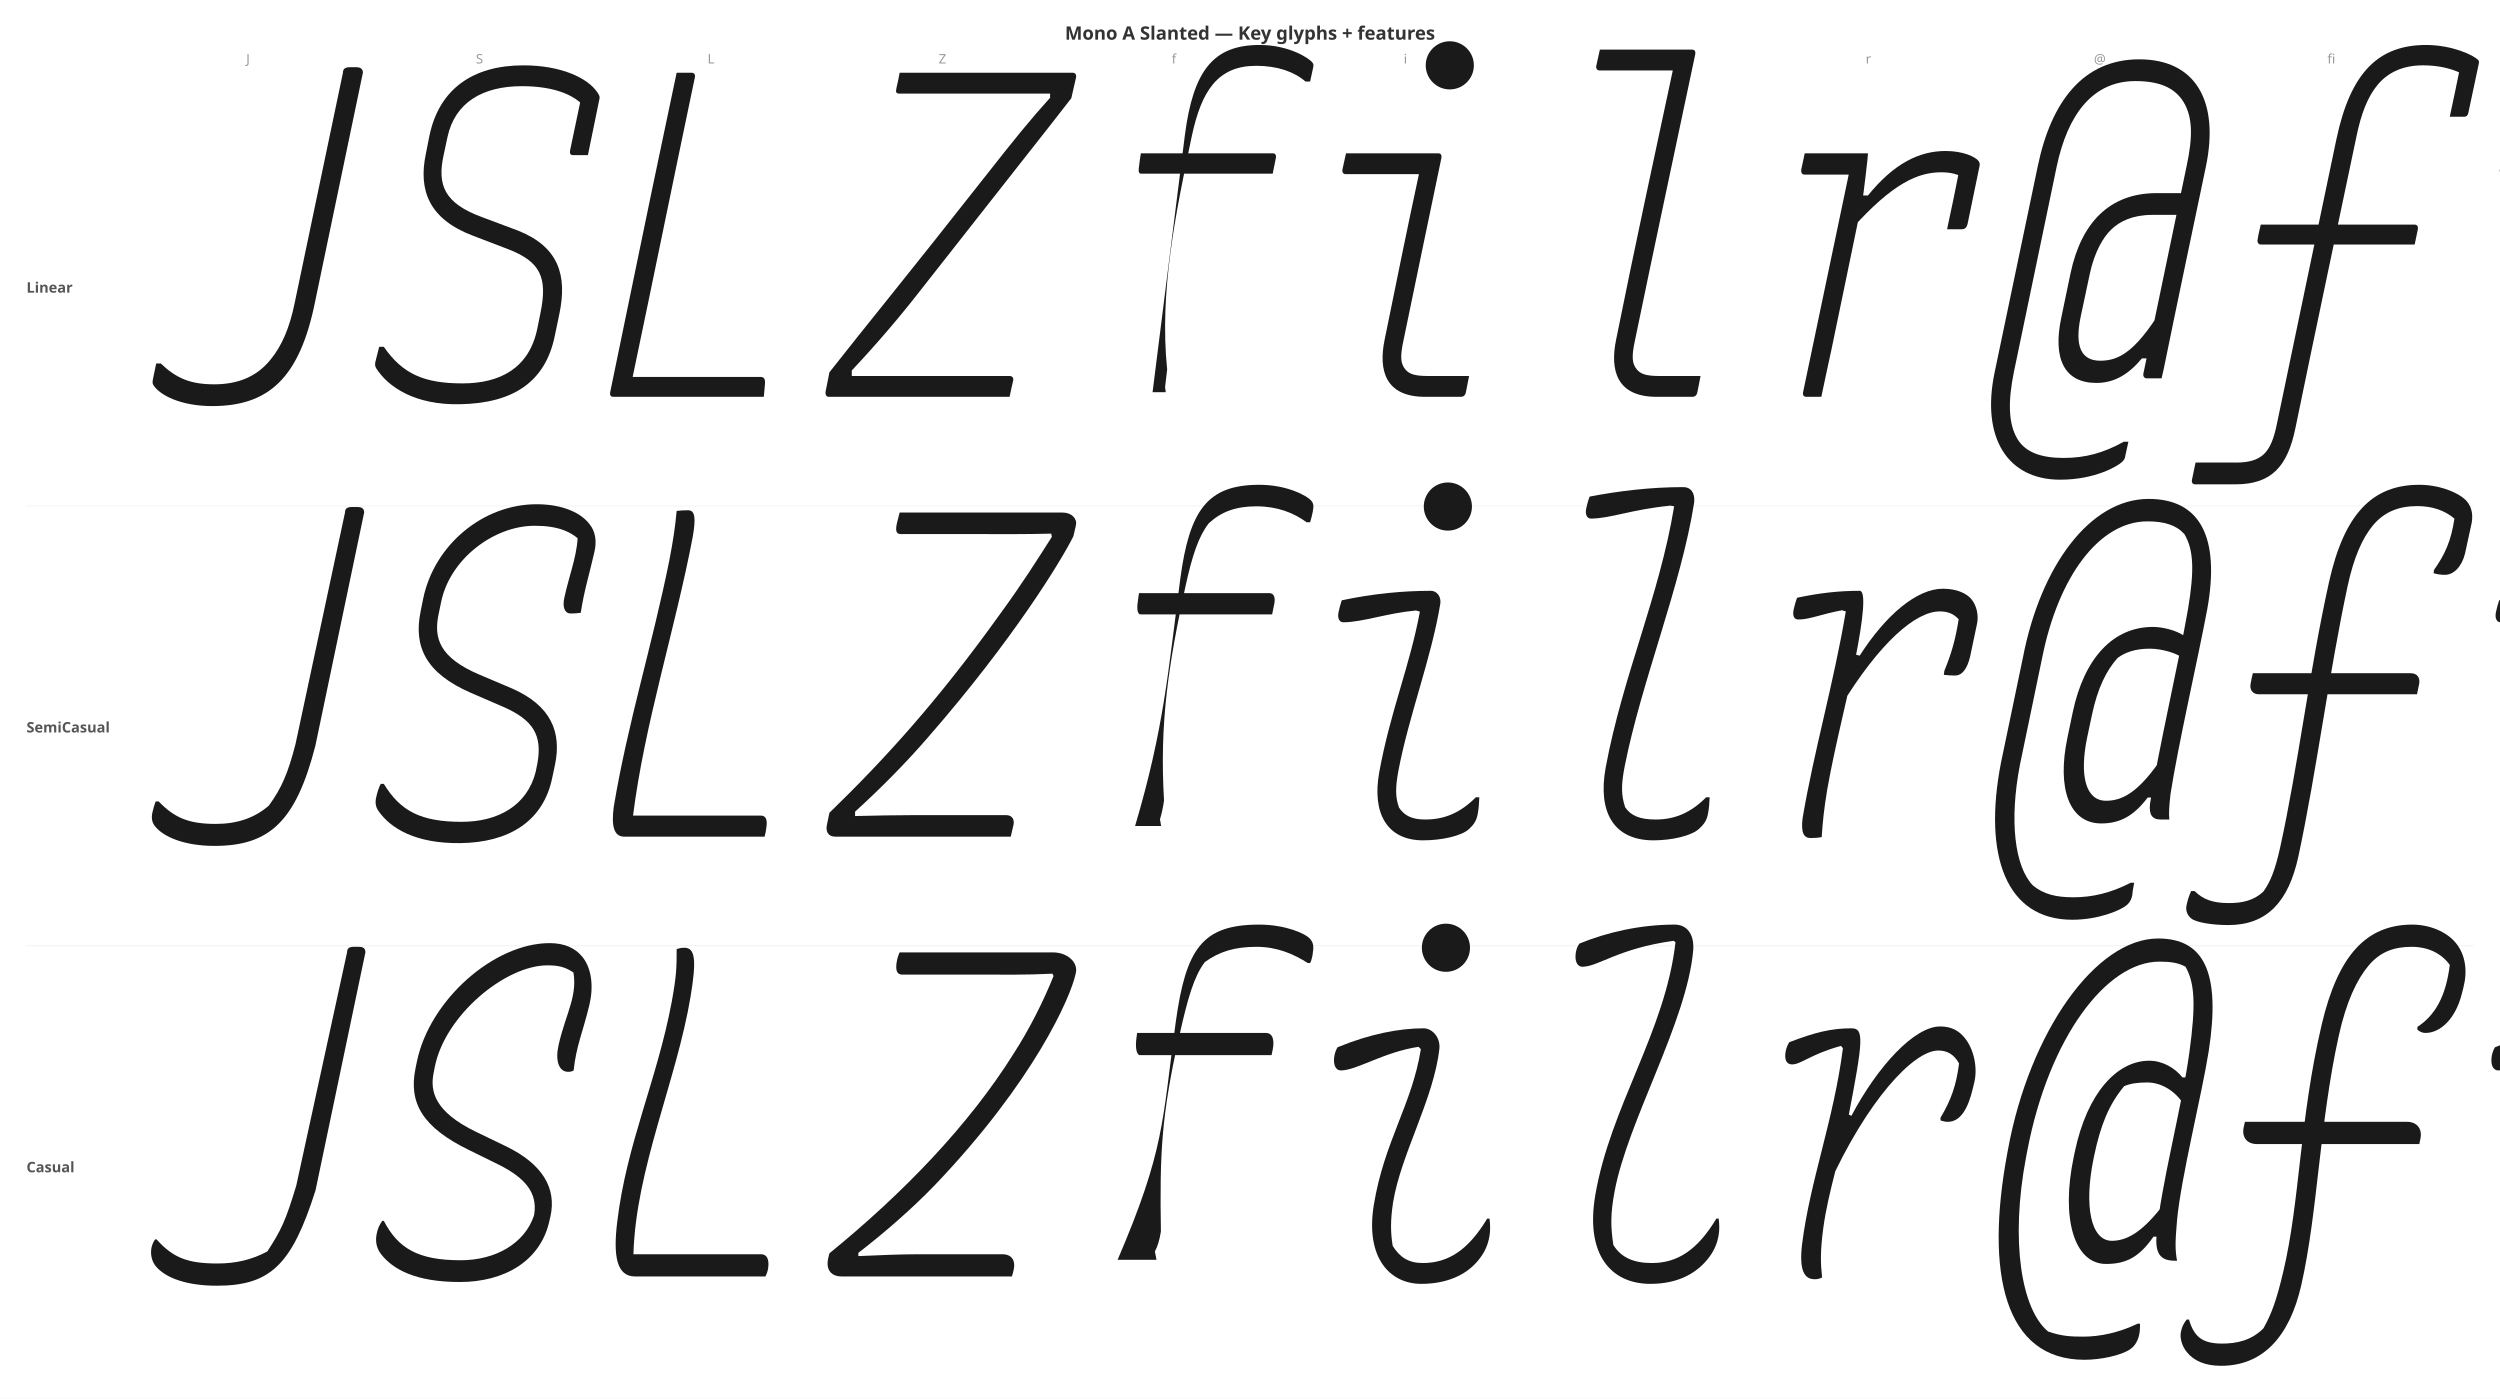
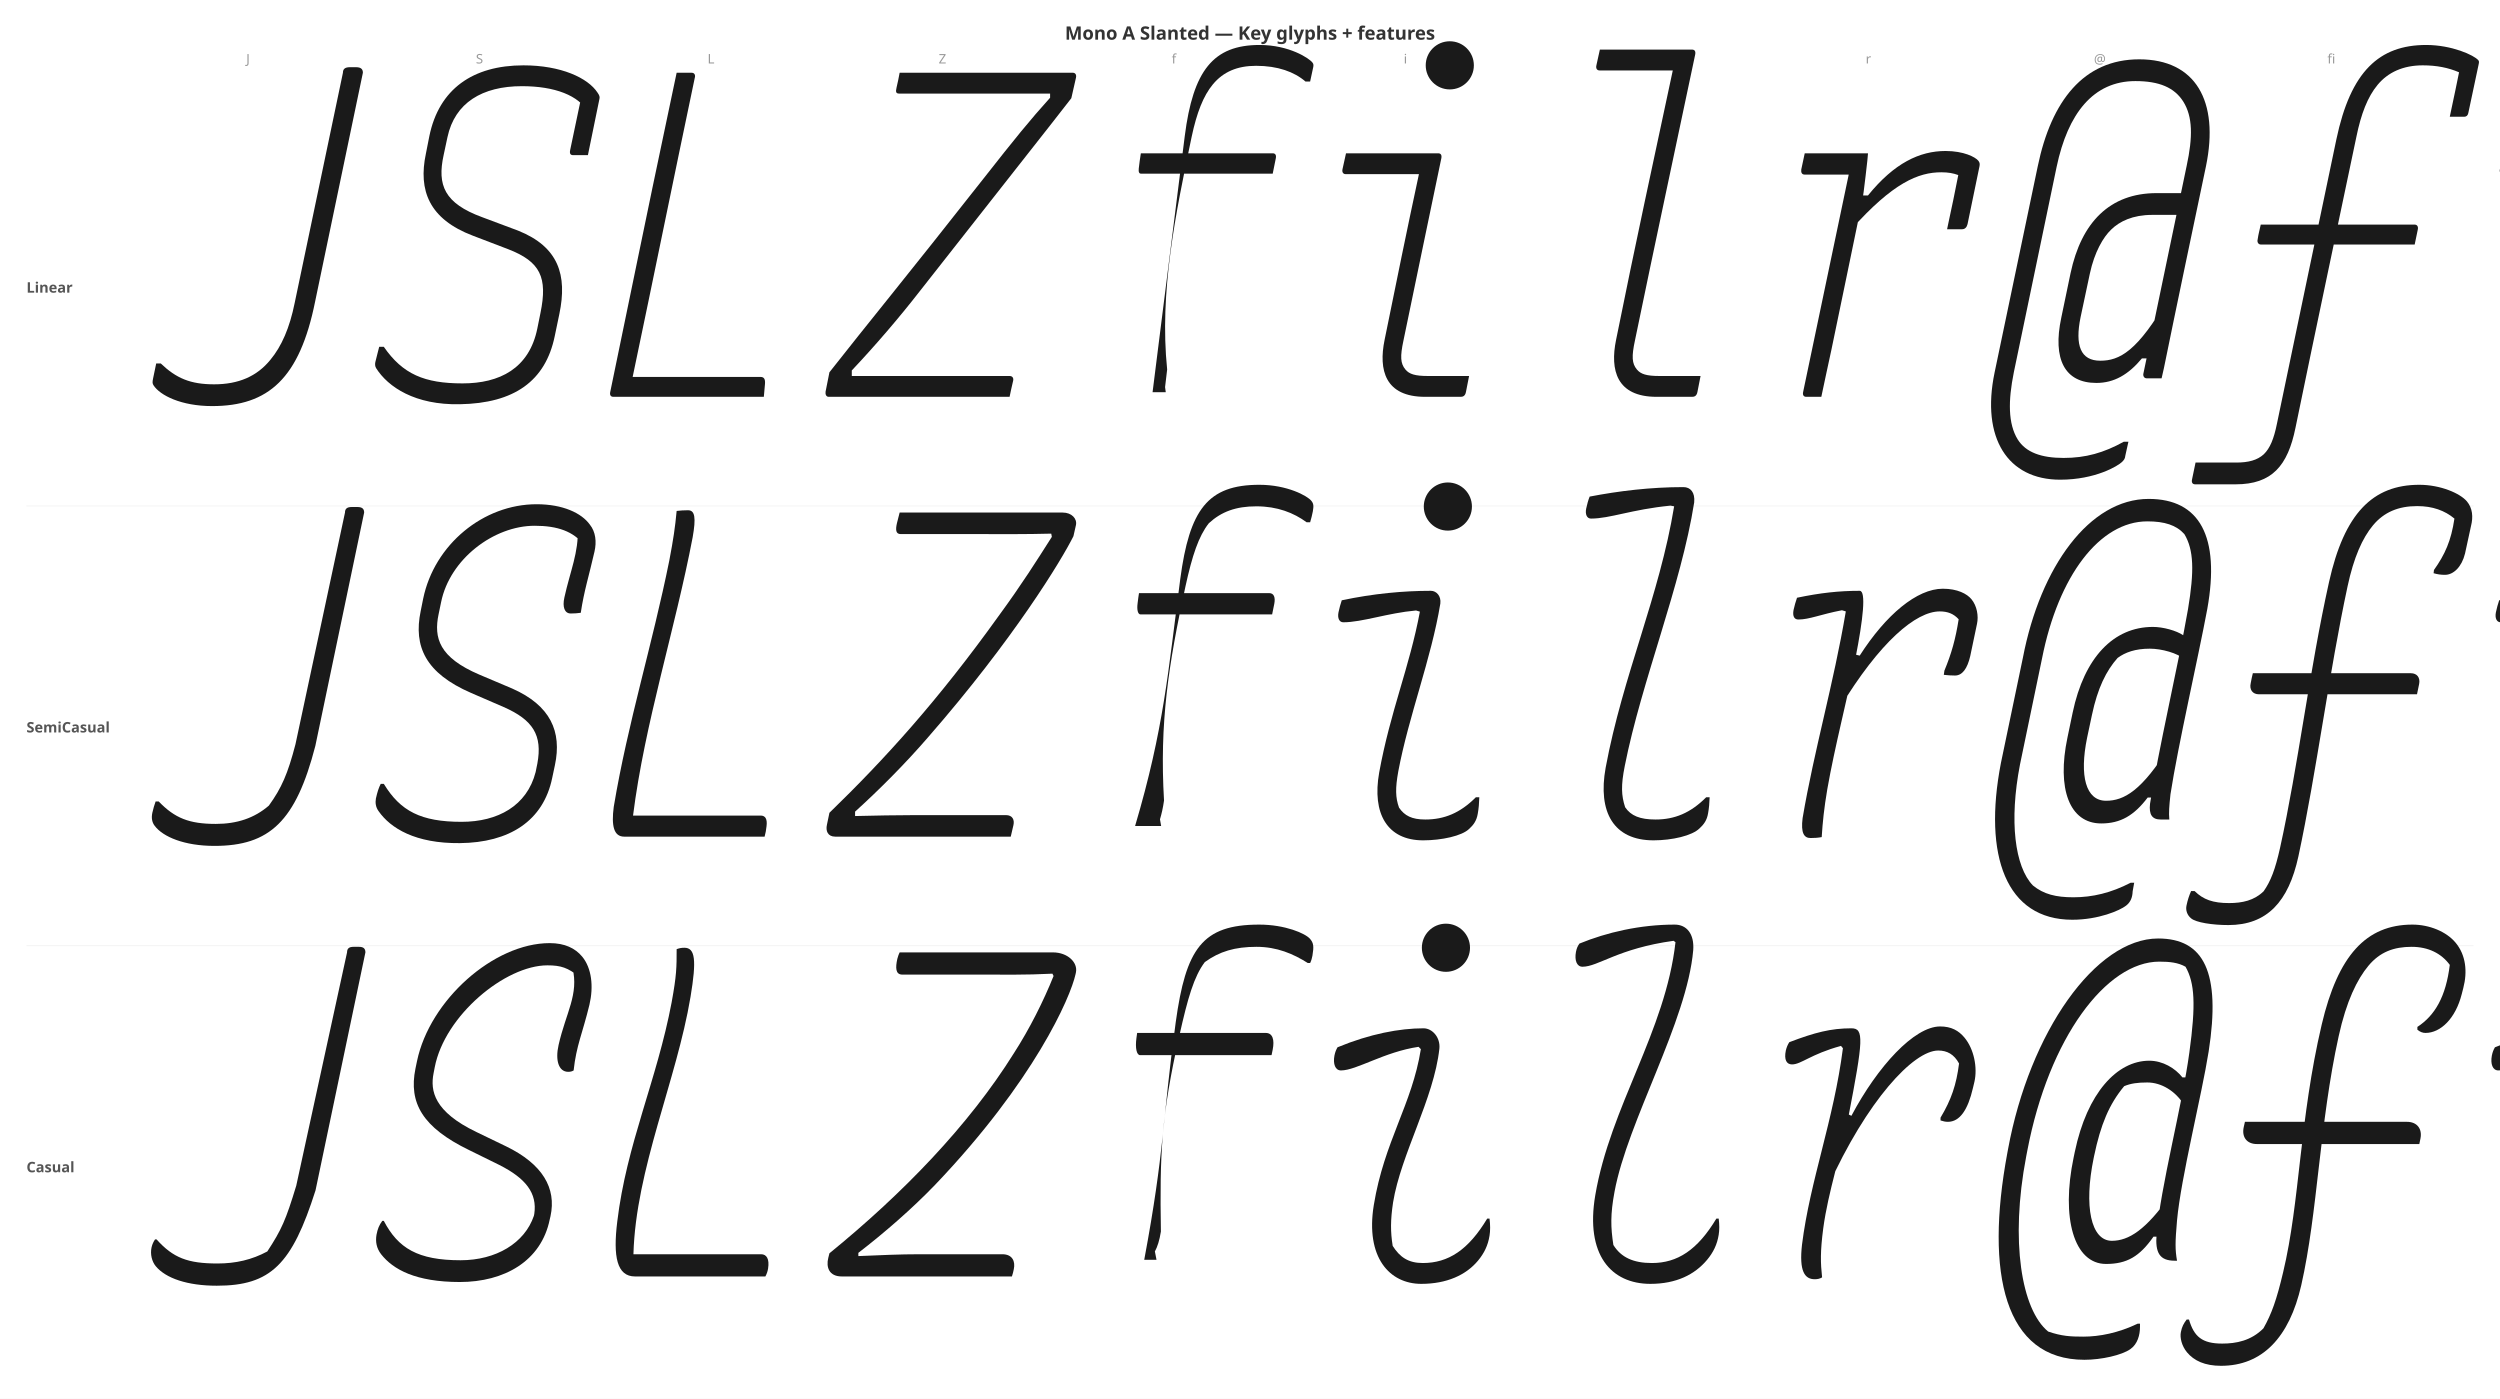
<svg xmlns="http://www.w3.org/2000/svg" width="1890.0" height="1057.5" viewBox="0 0 1890.0 1057.5">
  <rect width="100%" height="100%" fill="white" />
  <text x="945.0" y="30" text-anchor="middle" font-size="14" font-family="sans-serif" font-weight="bold" fill="#333">Mono A Slanted — Key glyphs + features</text>
  <text x="187.5" y="48" text-anchor="middle" font-size="10" font-family="sans-serif" fill="#999">J</text>
  <text x="362.5" y="48" text-anchor="middle" font-size="10" font-family="sans-serif" fill="#999">S</text>
  <text x="537.5" y="48" text-anchor="middle" font-size="10" font-family="sans-serif" fill="#999">L</text>
  <text x="712.5" y="48" text-anchor="middle" font-size="10" font-family="sans-serif" fill="#999">Z</text>
  <text x="887.5" y="48" text-anchor="middle" font-size="10" font-family="sans-serif" fill="#999">f</text>
  <text x="1062.5" y="48" text-anchor="middle" font-size="10" font-family="sans-serif" fill="#999">i</text>
  <text x="1237.5" y="48" text-anchor="middle" font-size="10" font-family="sans-serif" fill="#999">l</text>
  <text x="1412.5" y="48" text-anchor="middle" font-size="10" font-family="sans-serif" fill="#999">r</text>
  <text x="1587.5" y="48" text-anchor="middle" font-size="10" font-family="sans-serif" fill="#999">@</text>
  <text x="1762.5" y="48" text-anchor="middle" font-size="10" font-family="sans-serif" fill="#999">fi</text>
  <text x="20" y="221.25" font-size="11" font-family="sans-serif" font-weight="bold" fill="#555">Linear</text>
  <path d="M161.833 290.55C144.042 290.55 133.25 286.0 121.583 274.8H118.083C117.208 278.65 116.625 282.15 115.75 286.0C115.167 288.8 115.167 289.85 116.042 291.25C121.0 298.95 137.042 307.0 160.375 307.0C202.958 307.0 226.583 286.0 238.25 227.9C250.161 170.843 262.434 112.057 274.345 55C274.345 52.2 272.837 50.8 269.065 50.8C267.556 50.8 266.047 50.8 264.538 50.8C260.766 50.8 259.257 52.2 259.257 55C259.257 55 259.257 55 259.257 55C259.257 55 259.257 55 259.257 55C247.224 112.404 234.825 171.547 222.792 228.95C219.0 247.85 212.875 261.85 204.417 272.0C194.208 284.6 180.208 290.55 161.833 290.55Z" fill="#1a1a1a" />
  <path d="M395.75 49.4C357.542 49.4 331.875 67.25 324.583 102.95L321.958 116.25C316.125 143.9 324.292 165.6 357.542 178.2L384.083 188.35C408.583 197.8 414.125 209.7 408.583 236.65L406.25 248.2C400.125 278.65 377.667 289.85 349.667 289.85C320.792 289.85 304.458 282.85 290.167 262.2H286.667C285.792 265.35 285.208 268.15 283.75 273.75C283.458 275.15 283.458 276.9 284.333 278.3C293.375 292.65 313.792 306.3 347.625 305.6C388.75 304.9 412.375 288.1 419.375 254.15L422.875 237.35C429.0 207.95 422.292 186.6 391.667 174.35L364.542 164.2C335.958 153.7 330.417 140.05 335.375 117.3L338.292 103.65C343.833 77.75 364.542 65.15 394.583 65.15C419.375 65.15 437.75 72.15 444.75 85.1L440.667 67.6C437.458 83.0 434.25 98.05 431.042 113.45C430.458 116.25 431.333 117.3 433.375 117.3C436.875 117.3 440.958 117.3 444.458 117.3C447.375 102.95 450.292 88.95 453.208 74.6C453.5 73.2 453.208 72.15 451.75 70.05C444.458 58.85 424.042 49.4 395.75 49.4Z" fill="#1a1a1a" />
  <path d="M463.708 300.0H577.458C577.75 296.85 578.042 294.05 578.333 290.2C578.625 286.35 577.458 284.95 574.833 284.95H478.292C494.042 210.05 509.5 133.75 525.25 58.85C525.833 57.1 525.25 55 522.917 55C519.125 55 515.333 55 511.542 55C509.208 66.55 506.583 78.1 504.25 89.65C489.667 158.25 475.667 227.55 461.375 296.15C460.792 298.6 461.667 300.0 463.708 300.0Z" fill="#1a1a1a" />
  <path d="M763.25 300.0C764.125 295.8 764.708 293.0 765.875 288.1C766.458 286.0 765.583 284.25 763.25 284.25H688.875C673.125 284.25 659.125 284.25 643.958 284.25V280.05C661.167 261.85 679.833 240.15 695.583 219.85C751.0 149.15 796.208 92.1 809.917 74.25L813.417 58.85C814.0 56.4 812.833 55 811.083 55H680.125C679.542 58.5 678.667 62.35 677.792 66.2C676.917 69.7 677.5 70.75 679.833 70.75H739.625C763.25 70.75 774.042 70.75 793.875 70.75V73.9C778.708 90.7 767.333 104.7 743.417 135.15C685.667 208.65 655.333 245.4 627.042 281.45L624.125 296.15C623.833 298.25 624.708 300.0 626.458 300.0Z" fill="#1a1a1a" />
  <path d="M952.25 34.0C917.25 34.0 901.967 53.25 895.667 102.95C887.617 167.35 879.392 232.1 871.342 296.5H881.317L880.792 292.65C881.317 288.1 881.842 283.9 882.367 279.35C876.417 220.9 888.667 161.75 900.917 103.3C904.708 85.45 909.667 72.5 916.958 63.75C924.833 54.3 935.333 49.75 949.625 49.75C965.958 49.75 978.5 54.3 986.958 61.65H990.458C991.333 57.45 991.917 55 992.792 50.8C993.083 49.4 993.083 48.35 992.208 47.3C989.875 44.15 974.708 34.0 952.25 34.0ZM862.475 115.9C861.775 120.1 861.425 123.25 860.9 127.45C860.55 130.25 861.425 131.3 862.475 131.3H962.167C963.042 127.1 963.625 123.95 964.5 119.75C965.083 116.95 963.917 115.9 962.167 115.9ZM870.0 300.0C870.0 300.0 870.0 300.0 870.0 300.0C870.0 300.0 870.0 300.0 870.0 300.0C870.0 300.0 870.0 300.0 870.0 300.0C870.0 300.0 870.0 300.0 870.0 300.0Z" fill="#1a1a1a" />
  <path d="M1017.583 115.9C1016.708 119.75 1015.833 123.95 1014.958 127.8C1014.375 130.25 1015.542 131.65 1017.292 131.65C1034.208 131.65 1051.417 131.65 1068.625 131.65H1072.708C1063.667 173.65 1055.792 212.5 1046.75 256.95C1042.083 279.7 1047.042 300.0 1077.375 300.0C1085.833 300.0 1102.458 300.0 1104.208 300.0C1105.667 300.0 1107.708 299.65 1108.292 296.15C1109.167 291.6 1109.75 288.45 1110.625 284.25H1107.125C1097.792 284.25 1088.75 284.25 1079.417 284.25C1069.792 284.25 1065.417 282.85 1062.5 279.35C1058.708 274.8 1058.417 269.55 1061.042 257.3C1070.958 209.7 1080.0 165.6 1089.625 119.75C1090.208 116.95 1089.042 115.9 1087.292 115.9C1063.958 115.9 1040.917 115.9 1017.583 115.9ZM1077.842 49.4C1077.842 59.452 1085.99 67.6 1096.042 67.6C1106.094 67.6 1114.242 59.452 1114.242 49.4C1114.242 39.348 1106.094 31.2 1096.042 31.2C1085.99 31.2 1077.842 39.348 1077.842 49.4Z" fill="#1a1a1a" />
  <path d="M1209.5 37.5C1208.625 41.35 1207.75 45.55 1206.875 49.4C1206.292 51.85 1207.458 53.25 1209.208 53.25C1226.125 53.25 1243.625 53.25 1260.542 53.25H1264.625C1250.042 121.5 1236.333 184.5 1221.75 256.95C1217.083 279.7 1222.042 300.0 1252.375 300.0C1260.833 300.0 1277.458 300.0 1279.208 300.0C1280.667 300.0 1282.708 299.65 1283.292 296.15C1284.167 291.6 1284.75 288.45 1285.625 284.25H1282.125C1272.792 284.25 1263.75 284.25 1254.417 284.25C1244.792 284.25 1240.417 282.85 1237.5 279.35C1233.708 274.8 1233.417 269.55 1236.042 257.3C1251.5 182.4 1266.375 113.45 1281.542 41.35C1282.125 38.55 1280.958 37.5 1279.208 37.5C1255.875 37.5 1232.833 37.5 1209.5 37.5Z" fill="#1a1a1a" />
  <path d="M1364.375 115.9C1363.5 120.1 1362.625 123.95 1361.75 128.15C1361.458 130.6 1362.333 132.0 1364.375 132.0C1374.0 132.0 1383.625 132.0 1393.25 132.0H1397.625C1386.25 186.6 1374.583 241.55 1363.208 296.15C1362.625 298.6 1363.5 300.0 1365.542 300.0C1369.333 300.0 1373.125 300.0 1376.917 300.0C1379.542 288.1 1381.875 276.2 1384.5 264.65C1392.375 226.5 1400.25 189.05 1408.125 150.55C1408.417 150.2 1412.5 115.9 1412.208 115.9C1396.458 115.9 1380.125 115.9 1364.375 115.9ZM1470.833 114.15C1451.292 114.15 1432.042 123.25 1412.208 147.75H1404.917L1399.375 173.65C1431.167 137.95 1450.417 130.25 1467.625 130.25C1472.875 130.25 1476.667 130.95 1480.458 132.35C1477.833 146.0 1475.5 156.85 1472.875 169.1L1472.0 173.3C1475.792 173.3 1479.583 173.3 1483.375 173.3C1485.417 173.3 1486.875 171.9 1487.458 169.45L1496.5 125.7C1496.792 124.3 1496.792 122.9 1495.625 121.5C1493.292 118.7 1484.542 114.15 1470.833 114.15Z" fill="#1a1a1a" />
  <path d="M1540.542 125.7 1507.875 281.8C1497.667 331.15 1517.792 362.65 1557.458 362.65C1584.292 362.65 1601.208 352.15 1604.125 349.35C1605.875 347.6 1606.458 346.9 1606.75 344.45C1607.625 340.95 1608.208 337.45 1609.083 333.95H1605.583C1590.417 342.35 1576.708 346.2 1560.083 346.2C1543.167 346.2 1531.5 342.0 1525.375 332.2C1518.083 320.3 1518.083 303.15 1522.458 281.45L1554.833 126.05C1563.292 85.8 1582.542 61.3 1614.333 61.3C1632.417 61.3 1643.792 66.2 1650.5 76.7C1657.792 88.25 1657.792 103.65 1653.125 125.35C1644.083 168.4 1629.5 239.1 1620.458 282.15C1619.875 284.25 1621.042 286.0 1622.792 286.0H1634.167C1634.75 283.55 1635.333 280.75 1635.917 278.3C1644.375 236.65 1658.958 167.35 1667.708 125.7C1677.917 76.35 1659.833 44.85 1617.25 44.85C1575.25 44.85 1550.75 76.35 1540.542 125.7ZM1639.708 224.4C1616.083 266.05 1602.083 272.7 1587.792 272.7C1572.917 272.7 1568.542 261.15 1572.917 239.8L1579.917 206.9C1583.417 190.45 1590.125 179.25 1595.958 173.65C1602.375 167.35 1612.292 162.45 1627.167 162.45C1634.167 162.45 1648.167 162.45 1652.542 162.45L1655.75 146.0H1651.083C1646.417 146.0 1635.625 146.0 1630.375 146.0C1595.083 146.0 1573.5 168.05 1565.333 206.55L1558.333 240.15C1551.625 271.65 1560.958 289.5 1584.875 289.5C1598.292 289.5 1609.083 283.2 1619.292 270.95H1630.375Z" fill="#1a1a1a" />
  <path d="M1659.833 349.7C1658.958 353.9 1658.083 358.1 1657.208 362.3C1656.625 364.75 1657.5 366.15 1659.542 366.15C1661.583 366.15 1678.5 366.15 1690.167 366.15C1717.583 366.15 1729.542 352.15 1735.375 323.45C1750.25 251.0 1768.333 165.95 1781.458 103.3C1784.958 86.15 1789.917 73.2 1797.5 64.1C1805.375 54.65 1816.75 49.4 1831.625 49.4C1842.125 49.4 1850.875 51.15 1859.042 54.65C1857.0 64.45 1855.833 70.75 1852.625 85.45L1852.042 88.25C1855.833 88.25 1859.333 88.25 1863.125 88.25C1864.583 88.25 1865.75 87.2 1866.042 85.45L1873.917 48.35C1874.208 46.95 1874.208 46.25 1873.625 45.55C1870.417 41.7 1853.5 34.0 1834.25 34.0C1798.667 34.0 1777.083 53.95 1766.292 105.4C1753.458 167.0 1735.958 249.95 1721.375 320.3C1719.042 331.85 1716.125 338.85 1711.458 343.4C1706.5 347.95 1699.792 349.7 1690.458 349.7C1681.125 349.7 1672.667 349.7 1663.333 349.7ZM1709.125 169.8C1708.25 174.0 1707.375 176.8 1706.792 181.0C1706.208 183.1 1707.375 184.85 1709.125 184.85H1825.5C1826.375 180.65 1826.958 177.85 1827.833 173.65C1828.417 171.2 1827.25 169.8 1825.5 169.8ZM1892.583 115.9C1891.708 119.75 1890.833 123.95 1889.958 127.8C1889.375 130.25 1890.542 131.65 1892.292 131.65C1909.208 131.65 1926.417 131.65 1943.625 131.65H1947.708C1938.667 173.65 1930.792 212.5 1921.75 256.95C1917.083 279.7 1922.042 300.0 1952.375 300.0C1960.833 300.0 1977.458 300.0 1979.208 300.0C1980.667 300.0 1982.708 299.65 1983.292 296.15C1984.167 291.6 1984.75 288.45 1985.625 284.25H1982.125C1972.792 284.25 1963.75 284.25 1954.417 284.25C1944.792 284.25 1940.417 282.85 1937.5 279.35C1933.708 274.8 1933.417 269.55 1936.042 257.3C1945.958 209.7 1955.0 165.6 1964.625 119.75C1965.208 116.95 1964.042 115.9 1962.292 115.9C1938.958 115.9 1915.917 115.9 1892.583 115.9ZM1952.842 49.4C1952.842 59.452 1960.99 67.6 1971.042 67.6C1981.094 67.6 1989.242 59.452 1989.242 49.4C1989.242 39.348 1981.094 31.2 1971.042 31.2C1960.99 31.2 1952.842 39.348 1952.842 49.4Z" fill="#1a1a1a" />
  <line x1="20" y1="382.5" x2="1870.0" y2="382.5" stroke="#eee" stroke-width="0.5" />
  <text x="20" y="553.75" font-size="11" font-family="sans-serif" font-weight="bold" fill="#555">SemiCasual</text>
  <path d="M163.146 622.875C143.021 622.875 132.083 618.5 119.979 605.9H117.646C116.625 608.7 115.896 611.325 115.167 614.475C114.292 618.5 115.021 621.825 116.917 624.275C123.188 632.675 139.375 639.5 162.125 639.5C203.833 639.5 223.667 620.95 238.396 563.9C250.573 505.688 263.119 445.712 275.296 387.5C275.296 384.7 273.848 383.3 270.227 383.3C268.779 383.3 267.331 383.3 265.882 383.3C262.262 383.3 260.813 384.7 260.813 387.5C260.813 387.5 260.813 387.5 260.813 387.5C260.813 387.5 260.813 387.5 260.813 387.5C248.459 445.308 235.73 504.867 223.375 562.675C217.542 585.075 212.875 595.75 203.25 609.05C192.312 618.5 179.188 622.875 163.146 622.875Z" fill="#1a1a1a" />
  <path d="M405.667 381.2C365.417 381.2 328.375 411.65 319.917 452.6L318.021 462.05C312.479 488.825 321.812 508.95 356.083 523.825L380.729 534.5C403.042 544.3 410.188 555.85 406.25 577.2L404.938 583.675C398.375 609.225 376.354 621.3 348.938 621.3C318.312 621.3 302.708 613.25 290.167 592.6H287.833C286.229 595.75 285.354 598.55 284.188 603.625C283.604 606.95 284.042 610.275 286.229 613.25C295.271 626.2 314.083 637.75 347.625 637.4C384.958 637.05 410.771 620.775 417.479 588.05L419.521 578.425C424.917 553.05 416.167 533.275 387.146 520.5L362.354 510.0C332.021 497.05 327.792 482.35 331.583 464.325L333.479 455.225C340.042 422.675 373.292 397.475 404.208 397.475C421.708 397.475 433.521 401.85 441.396 411.825L436.729 399.575C437.604 417.425 431.042 431.775 426.667 451.725C425.062 458.9 426.812 463.8 431.479 463.8C434.104 463.8 436.729 463.625 439.062 463.275C441.542 446.65 445.333 435.1 449.417 417.075C451.167 409.55 450.292 402.025 445.917 396.6C439.646 387.85 425.5 381.2 405.667 381.2Z" fill="#1a1a1a" />
  <path d="M471.875 632.5C471.875 632.5 578.042 632.5 578.042 632.5C578.771 629.875 579.208 627.425 579.5 624.625C580.229 619.025 578.479 616.575 575.125 616.575C575.125 616.575 478.583 616.575 478.583 616.575C487.333 546.925 510.521 475.175 523.646 406.225C526.271 391.35 525.396 385.75 520.146 385.75C517.083 385.75 514.458 385.925 511.542 386.275C510.375 398.875 509.062 407.625 506.0 423.725C493.167 487.425 474.646 546.225 464.0 609.925C462.104 624.275 464.0 632.5 471.875 632.5Z" fill="#1a1a1a" />
  <path d="M764.125 632.5C764.854 629.525 765.438 627.075 766.167 623.75C767.042 619.9 765.583 616.225 760.479 616.225C760.479 616.225 692.229 616.225 692.229 616.225C676.625 616.225 662.479 616.575 646.438 616.925C646.438 616.925 646.438 613.6 646.438 613.6C664.812 596.975 684.646 577.025 701.271 557.775C766.412 483.197 802.771 423.025 811.521 405.35C811.521 405.35 813.417 396.95 813.417 396.95C814.438 392.05 810.062 387.5 803.5 387.5C803.5 387.5 680.125 387.5 680.125 387.5C679.542 389.775 678.812 392.575 678.083 395.55C676.917 400.625 677.208 403.775 681.0 403.775C681.0 403.775 740.062 403.775 740.062 403.775C760.917 403.775 774.479 403.95 794.75 403.425C794.75 403.425 795.188 405.875 795.188 405.875C783.812 423.725 772.875 441.225 754.938 465.725C709.0 529.775 668.896 573.875 627.042 614.475C627.042 614.475 625.146 623.575 625.146 623.575C624.125 628.125 625.729 632.5 631.417 632.5C631.417 632.5 764.125 632.5 764.125 632.5Z" fill="#1a1a1a" />
  <path d="M952.104 366.5C913.021 366.5 899.254 385.225 892.254 437.9C883.067 507.9 880.004 550.6 858.129 624.45C858.129 624.45 877.817 624.45 877.817 624.45C877.817 624.45 876.942 619.375 876.942 619.375C878.167 615.35 879.217 610.8 880.004 605.2C876.562 546.75 883.271 502.65 896.25 443.15C901.354 419.875 906.167 405.35 913.896 395.55C923.375 386.8 934.458 382.775 949.771 382.775C965.667 382.775 978.062 387.675 987.833 394.85C987.833 394.85 990.458 394.85 990.458 394.85C991.333 391.875 991.917 389.6 992.5 386.625C993.229 382.425 993.083 380.675 991.333 378.575C988.417 374.9 973.104 366.5 952.104 366.5ZM861.075 448.4C860.638 451.025 860.375 453.3 860.025 456.1C859.325 461.35 860.375 464.5 862.212 464.5C862.212 464.5 961.729 464.5 961.729 464.5C962.312 461.7 962.75 459.425 963.333 456.625C964.354 451.55 963.042 448.4 959.542 448.4C959.542 448.4 861.075 448.4 861.075 448.4ZM870.0 632.5C870.0 632.5 870.0 632.5 870.0 632.5C870.0 632.5 870.0 632.5 870.0 632.5C870.0 632.5 870.0 632.5 870.0 632.5C870.0 632.5 870.0 632.5 870.0 632.5C870.0 632.5 870.0 632.5 870.0 632.5C870.0 632.5 870.0 632.5 870.0 632.5Z" fill="#1a1a1a" />
  <path d="M1014.375 453.825C1013.354 456.8 1012.625 459.6 1011.896 462.925C1011.021 467.3 1012.479 470.45 1015.542 470.45C1029.833 470.45 1048.938 463.45 1070.521 461.525C1070.521 461.525 1073.438 462.4 1073.438 462.4C1065.6 504.335 1051.125 537.65 1042.667 584.025C1037.125 615.175 1048.792 635.3 1075.917 635.3C1089.771 635.3 1105.375 631.975 1110.771 626.55C1113.833 623.75 1116.312 620.6 1117.188 615.175C1117.927 611.086 1118.221 607.227 1118.354 602.75C1118.354 602.75 1115.729 602.75 1115.729 602.75C1103.917 614.65 1091.812 619.55 1077.521 619.55C1067.242 619.55 1061.84 616.629 1057.688 610.625C1054.932 603.022 1054.791 595.962 1057.104 583.15C1064.996 541.22 1082.029 498.037 1088.896 456.275C1089.625 450.675 1085.979 446.65 1081.75 446.65C1061.042 446.65 1038.292 448.75 1014.375 453.825ZM1076.383 382.95C1076.383 382.95 1076.383 382.95 1076.383 382.95C1076.383 393.002 1084.531 401.15 1094.583 401.15C1104.635 401.15 1112.783 393.002 1112.783 382.95C1112.783 382.95 1112.783 382.95 1112.783 382.95C1112.783 372.898 1104.635 364.75 1094.583 364.75C1084.531 364.75 1076.383 372.898 1076.383 382.95Z" fill="#1a1a1a" />
  <path d="M1201.771 375.425C1200.604 378.4 1199.875 381.2 1199.146 384.525C1198.271 388.9 1199.729 392.05 1202.792 392.05C1217.165 392.05 1233.421 385.157 1262.875 382.25C1262.875 382.25 1265.646 382.775 1265.646 382.775C1254.568 450.622 1226.854 510.525 1213.875 580.35C1207.75 614.125 1220.0 635.3 1250.042 635.3C1264.042 635.3 1279.354 631.8 1284.896 626.2C1287.958 623.4 1290.438 620.25 1291.312 614.825C1292.042 610.8 1292.333 607.125 1292.479 602.75C1292.479 602.75 1289.854 602.75 1289.854 602.75C1278.042 614.65 1265.938 619.55 1251.646 619.55C1239.833 619.55 1232.979 616.75 1228.604 610.275C1225.688 601.35 1225.396 593.825 1228.312 579.125C1241.0 514.9 1270.898 442.949 1280.812 379.8C1281.542 372.275 1278.042 368.25 1272.646 368.25C1247.893 368.25 1223.778 371.18 1201.771 375.425Z" fill="#1a1a1a" />
  <path d="M1358.542 451.9C1357.521 454.875 1356.646 457.85 1355.917 461.175C1355.042 465.9 1356.5 468.35 1359.562 468.35C1367.875 468.35 1376.188 464.5 1392.521 461.35C1392.521 461.35 1395.438 462.225 1395.438 462.225C1386.25 516.825 1371.521 566.875 1362.771 618.5C1361.312 629.875 1363.938 633.55 1368.75 633.55C1371.667 633.55 1374.438 633.375 1377.208 632.85C1377.938 621.475 1378.958 611.325 1381.438 596.625C1387.271 563.55 1396.021 530.825 1402.729 497.575C1408.562 468.0 1410.896 446.65 1405.938 446.65C1390.333 446.65 1376.042 448.225 1358.542 451.9ZM1468.792 445.075C1449.25 445.075 1425.771 464.675 1405.938 495.65C1405.938 495.65 1398.646 493.9 1398.646 493.9C1398.646 493.9 1390.625 535.55 1390.625 535.55C1421.25 484.975 1448.521 462.225 1466.458 462.225C1472.438 462.225 1476.958 463.975 1480.75 468.175C1478.417 483.05 1475.354 494.075 1469.958 507.025C1469.958 507.025 1469.521 510.175 1469.521 510.175C1472.438 510.525 1475.208 510.7 1477.979 510.7C1483.521 510.7 1487.312 505.45 1489.5 496.0C1489.5 496.0 1494.604 471.675 1494.604 471.675C1495.917 465.725 1494.604 458.025 1490.375 452.95C1487.021 448.925 1479.875 445.075 1468.792 445.075Z" fill="#1a1a1a" />
  <path d="M1529.312 497.225C1529.312 497.225 1512.688 576.85 1512.688 576.85C1499.125 647.025 1516.625 695.325 1566.646 695.325C1586.479 695.325 1602.667 688.325 1607.333 684.65C1610.979 681.85 1612.146 678.0 1612.292 673.8C1612.729 671.7 1613.021 669.425 1613.458 667.325C1613.458 667.325 1610.833 667.325 1610.833 667.325C1595.958 675.025 1581.958 678.35 1567.521 678.35C1554.25 678.35 1545.062 676.075 1536.896 669.425C1523.188 655.25 1518.812 620.775 1527.125 577.9C1527.125 577.9 1543.75 497.925 1543.75 497.925C1556.146 435.1 1587.5 394.15 1623.375 394.15C1636.354 394.15 1645.25 396.95 1651.375 403.775C1658.521 415.675 1658.958 431.6 1654.146 460.475C1646.854 502.475 1631.396 568.275 1625.417 607.65C1624.542 615.7 1626.875 619.55 1633.438 619.55C1633.438 619.55 1640.0 619.55 1640.0 619.55C1639.562 614.125 1639.854 610.1 1640.875 600.475C1646.562 563.55 1661.729 497.75 1668.729 460.3C1678.5 405.7 1663.042 377.175 1624.396 377.175C1579.771 377.175 1542.583 428.275 1529.312 497.225ZM1640.146 564.075C1619.292 597.85 1605.729 605.375 1592.167 605.375C1576.854 605.375 1571.896 586.65 1577.875 557.6C1577.875 557.6 1581.521 540.45 1581.521 540.45C1585.75 520.325 1592.312 507.025 1600.917 497.4C1606.604 493.2 1614.188 490.4 1625.271 490.4C1634.167 490.4 1646.417 493.725 1651.667 498.625C1651.667 498.625 1655.604 480.25 1655.604 480.25C1655.604 480.25 1650.5 480.25 1650.5 480.25C1645.396 476.75 1635.333 473.95 1627.604 473.95C1597.854 473.95 1575.688 497.05 1566.938 538.7C1566.938 538.7 1563.0 557.6 1563.0 557.6C1554.833 596.275 1564.458 622.525 1588.521 622.525C1603.104 622.525 1613.312 616.575 1623.667 602.925C1623.667 602.925 1632.708 602.925 1632.708 602.925C1632.708 602.925 1640.146 564.075 1640.146 564.075Z" fill="#1a1a1a" />
  <path d="M1656.479 673.625C1654.875 677.3 1653.854 680.45 1652.979 684.65C1652.25 687.975 1653.417 691.825 1656.479 694.275C1660.125 697.425 1672.667 699.35 1684.625 699.35C1713.938 699.35 1730.125 681.675 1737.562 647.55C1751.271 583.675 1760.896 507.725 1774.75 443.325C1779.417 421.45 1785.979 406.75 1794.0 397.125C1802.312 387.15 1813.25 382.6 1827.396 382.6C1838.917 382.6 1848.25 385.925 1855.542 392.05C1853.062 408.85 1848.396 419.175 1840.083 430.9C1840.083 430.9 1839.792 433.35 1839.792 433.35C1842.708 434.225 1845.479 434.575 1848.396 434.575C1854.812 434.575 1861.083 428.625 1863.562 418.475C1863.562 418.475 1868.083 397.65 1868.083 397.65C1869.833 390.825 1869.25 384.175 1865.021 379.1C1859.917 372.975 1845.042 366.5 1829.0 366.5C1793.708 366.5 1772.271 388.2 1760.75 440.0C1745.875 506.85 1737.417 579.125 1723.708 641.075C1720.062 657.35 1716.708 666.1 1711.312 673.8C1704.167 680.8 1695.125 682.725 1685.208 682.725C1672.958 682.725 1665.667 680.1 1659.104 673.625C1659.104 673.625 1656.479 673.625 1656.479 673.625ZM1703.146 508.95C1702.562 511.575 1701.979 513.675 1701.542 516.475C1700.375 521.375 1703.0 524.875 1707.667 524.875C1707.667 524.875 1827.25 524.875 1827.25 524.875C1827.833 522.075 1828.271 519.975 1828.854 517.175C1829.875 512.275 1827.25 508.95 1822.583 508.95C1822.583 508.95 1703.146 508.95 1703.146 508.95ZM1889.375 453.825C1888.354 456.8 1887.625 459.6 1886.896 462.925C1886.021 467.3 1887.479 470.45 1890.542 470.45C1904.833 470.45 1923.938 463.45 1945.521 461.525C1945.521 461.525 1948.438 462.4 1948.438 462.4C1940.6 504.335 1926.125 537.65 1917.667 584.025C1912.125 615.175 1923.792 635.3 1950.917 635.3C1964.771 635.3 1980.375 631.975 1985.771 626.55C1988.833 623.75 1991.312 620.6 1992.188 615.175C1992.927 611.086 1993.221 607.227 1993.354 602.75C1993.354 602.75 1990.729 602.75 1990.729 602.75C1978.917 614.65 1966.812 619.55 1952.521 619.55C1942.242 619.55 1936.84 616.629 1932.688 610.625C1929.932 603.022 1929.791 595.962 1932.104 583.15C1939.996 541.22 1957.029 498.037 1963.896 456.275C1964.625 450.675 1960.979 446.65 1956.75 446.65C1936.042 446.65 1913.292 448.75 1889.375 453.825ZM1951.383 382.95C1951.383 382.95 1951.383 382.95 1951.383 382.95C1951.383 393.002 1959.531 401.15 1969.583 401.15C1979.635 401.15 1987.783 393.002 1987.783 382.95C1987.783 382.95 1987.783 382.95 1987.783 382.95C1987.783 372.898 1979.635 364.75 1969.583 364.75C1959.531 364.75 1951.383 372.898 1951.383 382.95Z" fill="#1a1a1a" />
  <line x1="20" y1="715.0" x2="1870.0" y2="715.0" stroke="#eee" stroke-width="0.5" />
  <text x="20" y="886.25" font-size="11" font-family="sans-serif" font-weight="bold" fill="#555">Casual</text>
  <path d="M164.458 955.2C142.0 955.2 130.917 951.0 118.375 937.0H117.208C116.042 938.75 115.167 940.5 114.583 942.95C113.417 948.2 114.875 953.8 117.792 957.3C125.375 966.4 141.708 972.0 163.875 972.0C204.708 972.0 220.75 955.9 238.542 899.9C250.985 840.533 263.806 779.367 276.249 720.0C276.249 717.2 274.861 715.8 271.392 715.8C270.004 715.8 268.617 715.8 267.229 715.8C263.76 715.8 262.372 717.2 262.372 720.0C262.372 720.0 262.372 720.0 262.372 720.0C262.372 720.0 262.372 720.0 262.372 720.0C249.695 778.212 236.635 838.188 223.958 896.4C216.083 922.3 212.875 929.65 202.083 946.1C190.417 952.4 178.167 955.2 164.458 955.2Z" fill="#1a1a1a" />
  <path d="M415.583 713.0C373.292 713.0 324.875 756.05 315.25 802.25L314.083 807.85C308.833 833.75 319.333 852.3 354.625 869.45L377.375 880.65C397.5 890.8 406.25 902.0 403.917 917.75L403.625 919.15C396.625 939.8 375.042 952.75 348.208 952.75C315.833 952.75 300.958 943.65 290.167 923.0H289.0C286.667 926.15 285.5 928.95 284.625 933.5C283.75 938.75 284.625 943.65 288.125 948.2C297.167 959.75 314.375 969.2 347.625 969.2C381.167 969.2 409.167 953.45 415.583 921.95L416.167 919.5C420.833 898.15 410.042 879.95 382.625 866.65L360.167 855.8C328.083 840.4 325.167 824.65 327.792 811.35L328.667 806.8C336.25 767.6 382.042 729.8 413.833 729.8C424.042 729.8 429.292 731.55 438.042 738.55L432.792 731.55C437.75 751.85 427.833 765.5 422.292 790.0C419.667 801.55 422.292 810.3 429.583 810.3C431.333 810.3 432.5 809.95 433.667 809.25C435.708 790.35 440.375 781.25 445.625 759.55C448.833 745.9 447.375 731.9 440.083 723.15C434.833 716.85 426.958 713.0 415.583 713.0Z" fill="#1a1a1a" />
  <path d="M480.042 965.0H578.625C579.792 962.9 580.375 960.8 580.667 959.05C581.833 951.7 579.5 948.2 575.417 948.2H478.875C480.625 883.8 511.542 816.6 522.042 753.6C526.708 725.6 525.542 716.5 517.375 716.5C515.042 716.5 513.583 716.85 511.542 717.55C511.542 731.2 511.542 737.15 507.75 757.8C496.667 816.6 473.625 864.9 466.625 923.7C463.417 949.95 466.333 965.0 480.042 965.0Z" fill="#1a1a1a" />
  <path d="M765.0 965.0C765.583 963.25 766.167 961.15 766.458 959.4C767.625 953.8 765.583 948.2 757.708 948.2H695.583C680.125 948.2 665.833 948.9 648.917 949.6V947.15C668.458 932.1 689.458 913.9 706.958 895.7C781.824 817.244 809.333 753.95 813.125 736.45L813.417 735.05C814.875 727.7 807.292 720.0 795.917 720.0H680.125C679.542 721.05 678.958 722.8 678.375 724.9C676.917 731.55 676.917 736.8 682.167 736.8H740.5C758.583 736.8 774.917 737.15 795.625 736.1L796.5 737.85C788.917 756.75 778.417 777.75 766.458 796.3C732.333 850.9 682.458 902.35 627.042 947.5L626.167 951.0C624.417 958.0 626.75 965.0 636.375 965.0Z" fill="#1a1a1a" />
-   <path d="M951.958 699.0C908.792 699.0 896.542 717.2 888.842 772.85C878.517 848.45 880.617 869.1 844.917 952.4H874.317L873.092 946.1C875.017 942.6 876.592 937.7 877.642 931.05C876.708 872.6 877.875 843.55 891.583 783.0C898.0 754.3 902.667 738.2 910.833 727.35C921.917 719.3 933.583 715.8 949.917 715.8C965.375 715.8 977.625 721.05 988.708 728.05H990.458C991.333 726.3 991.917 724.2 992.208 722.45C993.375 715.45 993.083 713.0 990.458 709.85C986.958 705.65 971.5 699.0 951.958 699.0ZM859.675 780.9C859.5 781.95 859.325 783.35 859.15 784.75C858.1 792.45 859.325 797.7 861.95 797.7H961.292C961.583 796.3 961.875 794.9 962.167 793.5C963.625 786.15 962.167 780.9 956.917 780.9ZM870.0 965.0C870.0 965.0 870.0 965.0 870.0 965.0C870.0 965.0 870.0 965.0 870.0 965.0C870.0 965.0 870.0 965.0 870.0 965.0C870.0 965.0 870.0 965.0 870.0 965.0Z" fill="#1a1a1a" />
+   <path d="M951.958 699.0C908.792 699.0 896.542 717.2 888.842 772.85C878.517 848.45 880.617 869.1 865.042 952.4H874.317L873.092 946.1C875.017 942.6 876.592 937.7 877.642 931.05C876.708 872.6 877.875 843.55 891.583 783.0C898.0 754.3 902.667 738.2 910.833 727.35C921.917 719.3 933.583 715.8 949.917 715.8C965.375 715.8 977.625 721.05 988.708 728.05H990.458C991.333 726.3 991.917 724.2 992.208 722.45C993.375 715.45 993.083 713.0 990.458 709.85C986.958 705.65 971.5 699.0 951.958 699.0ZM859.675 780.9C859.5 781.95 859.325 783.35 859.15 784.75C858.1 792.45 859.325 797.7 861.95 797.7H961.292C961.583 796.3 961.875 794.9 962.167 793.5C963.625 786.15 962.167 780.9 956.917 780.9ZM870.0 965.0C870.0 965.0 870.0 965.0 870.0 965.0C870.0 965.0 870.0 965.0 870.0 965.0C870.0 965.0 870.0 965.0 870.0 965.0C870.0 965.0 870.0 965.0 870.0 965.0Z" fill="#1a1a1a" />
  <path d="M1011.167 791.75C1010.0 793.85 1009.417 795.25 1008.833 798.05C1007.667 804.35 1009.417 809.25 1013.792 809.25C1025.458 809.25 1046.458 795.25 1072.417 791.4L1074.167 793.15C1067.534 835.021 1046.458 862.8 1038.583 911.1C1032.167 950.65 1050.542 970.6 1074.458 970.6C1093.708 970.6 1108.292 963.95 1117.333 953.1C1122.0 947.5 1124.917 941.55 1126.083 934.2C1126.688 930.572 1126.693 926.004 1126.083 921.25H1124.333C1110.042 945.05 1094.875 954.85 1075.625 954.85C1064.693 954.85 1058.263 950.407 1052.875 941.9C1051.156 931.243 1051.166 922.375 1053.167 909.0C1059.034 872.739 1084.059 830.473 1088.167 792.8C1089.042 784.4 1082.917 777.4 1076.208 777.4C1058.125 777.4 1035.667 781.6 1011.167 791.75ZM1074.925 716.5C1074.925 726.552 1083.073 734.7 1093.125 734.7C1103.177 734.7 1111.325 726.552 1111.325 716.5C1111.325 706.448 1103.177 698.3 1093.125 698.3C1083.073 698.3 1074.925 706.448 1074.925 716.5Z" fill="#1a1a1a" />
  <path d="M1194.042 713.35C1192.583 715.45 1192.0 716.85 1191.417 719.65C1190.25 725.95 1192.0 730.85 1196.375 730.85C1208.206 730.85 1223.216 717.064 1265.208 711.25L1266.667 712.3C1259.095 779.744 1217.375 836.55 1206.0 903.75C1198.417 948.55 1217.958 970.6 1247.708 970.6C1267.25 970.6 1281.25 963.6 1290.583 952.4C1295.25 946.8 1298.167 940.85 1299.333 933.5C1299.917 930.0 1299.917 925.8 1299.333 921.25H1297.583C1283.292 945.05 1268.125 954.85 1248.875 954.85C1234.875 954.85 1225.542 950.65 1219.708 941.2C1217.667 927.9 1217.375 918.1 1220.583 900.95C1230.5 847.4 1275.421 772.449 1280.083 718.25C1280.958 706.0 1275.125 699.0 1266.083 699.0C1239.911 699.0 1214.722 704.86 1194.042 713.35Z" fill="#1a1a1a" />
  <path d="M1352.708 787.9C1351.542 789.65 1350.667 791.75 1350.083 794.2C1348.625 801.2 1350.667 804.7 1354.75 804.7C1361.75 804.7 1368.75 797.0 1391.792 790.7L1393.25 792.45C1386.25 847.05 1368.458 892.2 1362.333 940.85C1360.0 961.15 1364.375 967.1 1371.958 967.1C1374.0 967.1 1375.75 966.75 1377.5 965.7C1376.333 954.85 1376.042 946.45 1378.375 928.6C1382.167 900.6 1391.792 872.6 1397.333 844.6C1408.708 785.8 1409.292 777.4 1399.667 777.4C1384.208 777.4 1371.958 780.55 1352.708 787.9ZM1466.75 776.0C1447.208 776.0 1419.5 806.1 1399.667 843.55L1392.375 840.05L1381.875 897.45C1411.333 832.0 1446.625 794.2 1465.292 794.2C1472.0 794.2 1477.25 797.0 1481.042 804.0C1479.0 820.1 1475.208 831.3 1467.042 844.95V847.05C1469.083 847.75 1470.833 848.1 1472.583 848.1C1481.625 848.1 1487.75 839.0 1491.542 822.55L1492.708 817.65C1495.042 807.15 1492.417 793.15 1485.125 784.4C1480.75 779.15 1475.208 776.0 1466.75 776.0Z" fill="#1a1a1a" />
  <path d="M1518.083 868.75 1517.5 871.9C1500.583 962.9 1515.458 1028.0 1575.833 1028.0C1588.667 1028.0 1604.125 1024.5 1610.542 1019.95C1616.083 1016.1 1617.833 1009.1 1617.833 1003.15C1617.833 1002.45 1617.833 1001.4 1617.833 1000.7H1616.083C1601.5 1007.7 1587.208 1010.5 1574.958 1010.5C1565.333 1010.5 1558.625 1010.15 1548.417 1006.65C1528.292 990.2 1519.542 938.4 1531.792 874.35L1532.667 869.8C1549.0 784.4 1592.458 727.0 1632.417 727.0C1640.292 727.0 1646.708 727.7 1652.25 730.85C1659.25 743.1 1660.125 759.55 1655.167 795.6C1649.625 836.55 1633.292 897.45 1630.375 933.15C1629.208 947.15 1632.708 953.1 1644.083 953.1H1645.833C1644.375 944.7 1644.375 939.45 1645.833 922.65C1648.75 890.45 1664.5 828.15 1669.75 794.9C1679.083 735.05 1666.25 709.5 1631.542 709.5C1584.292 709.5 1534.417 780.2 1518.083 868.75ZM1640.583 903.75C1622.5 929.65 1609.375 938.05 1596.542 938.05C1580.792 938.05 1575.25 912.15 1582.833 875.4L1583.125 874.0C1588.083 850.2 1594.5 834.8 1605.875 821.15C1610.833 819.05 1616.083 818.35 1623.375 818.35C1634.167 818.35 1644.667 825.0 1650.792 834.8L1655.458 814.5H1649.917C1644.375 807.5 1635.042 801.9 1624.833 801.9C1600.625 801.9 1577.875 826.05 1568.542 870.85L1567.667 875.05C1558.042 920.9 1567.958 955.55 1592.167 955.55C1607.917 955.55 1617.542 949.95 1628.042 934.9H1635.042Z" fill="#1a1a1a" />
  <path d="M1653.125 997.55C1650.792 1000.7 1649.625 1002.8 1648.75 1007.0C1647.875 1011.2 1649.333 1017.5 1653.417 1022.4C1658.667 1028.7 1666.833 1032.55 1679.083 1032.55C1710.292 1032.55 1730.708 1011.2 1739.75 971.65C1752.292 916.35 1753.458 849.5 1768.042 783.35C1773.875 756.75 1782.042 740.3 1790.5 730.15C1799.25 719.65 1809.75 715.8 1823.167 715.8C1835.708 715.8 1845.625 720.7 1852.042 729.45C1849.125 753.25 1840.958 767.6 1827.542 776.35V778.45C1829.583 780.2 1831.625 780.9 1833.667 780.9C1845.042 780.9 1856.417 770.05 1861.083 751.5L1862.25 746.95C1865.458 734.7 1864.292 722.1 1856.417 712.65C1849.417 704.25 1836.583 699.0 1823.75 699.0C1788.75 699.0 1767.458 722.45 1755.208 774.6C1738.292 846.7 1738.875 908.3 1726.042 961.85C1721.083 982.85 1717.292 993.35 1711.167 1004.2C1701.833 1013.65 1690.458 1015.75 1679.958 1015.75C1664.792 1015.75 1658.667 1010.5 1654.875 997.55ZM1697.167 848.1C1696.875 849.15 1696.583 850.55 1696.292 851.95C1694.542 859.65 1698.625 864.9 1706.208 864.9H1829.0C1829.292 863.5 1829.583 862.1 1829.875 860.7C1831.333 853.35 1827.25 848.1 1819.667 848.1ZM1886.167 791.75C1885.0 793.85 1884.417 795.25 1883.833 798.05C1882.667 804.35 1884.417 809.25 1888.792 809.25C1900.458 809.25 1921.458 795.25 1947.417 791.4L1949.167 793.15C1942.534 835.021 1921.458 862.8 1913.583 911.1C1907.167 950.65 1925.542 970.6 1949.458 970.6C1968.708 970.6 1983.292 963.95 1992.333 953.1C1997.0 947.5 1999.917 941.55 2001.083 934.2C2001.688 930.572 2001.693 926.004 2001.083 921.25H1999.333C1985.042 945.05 1969.875 954.85 1950.625 954.85C1939.693 954.85 1933.263 950.407 1927.875 941.9C1926.156 931.243 1926.166 922.375 1928.167 909.0C1934.034 872.739 1959.059 830.473 1963.167 792.8C1964.042 784.4 1957.917 777.4 1951.208 777.4C1933.125 777.4 1910.667 781.6 1886.167 791.75ZM1949.925 716.5C1949.925 726.552 1958.073 734.7 1968.125 734.7C1978.177 734.7 1986.325 726.552 1986.325 716.5C1986.325 706.448 1978.177 698.3 1968.125 698.3C1958.073 698.3 1949.925 706.448 1949.925 716.5Z" fill="#1a1a1a" />
</svg>
